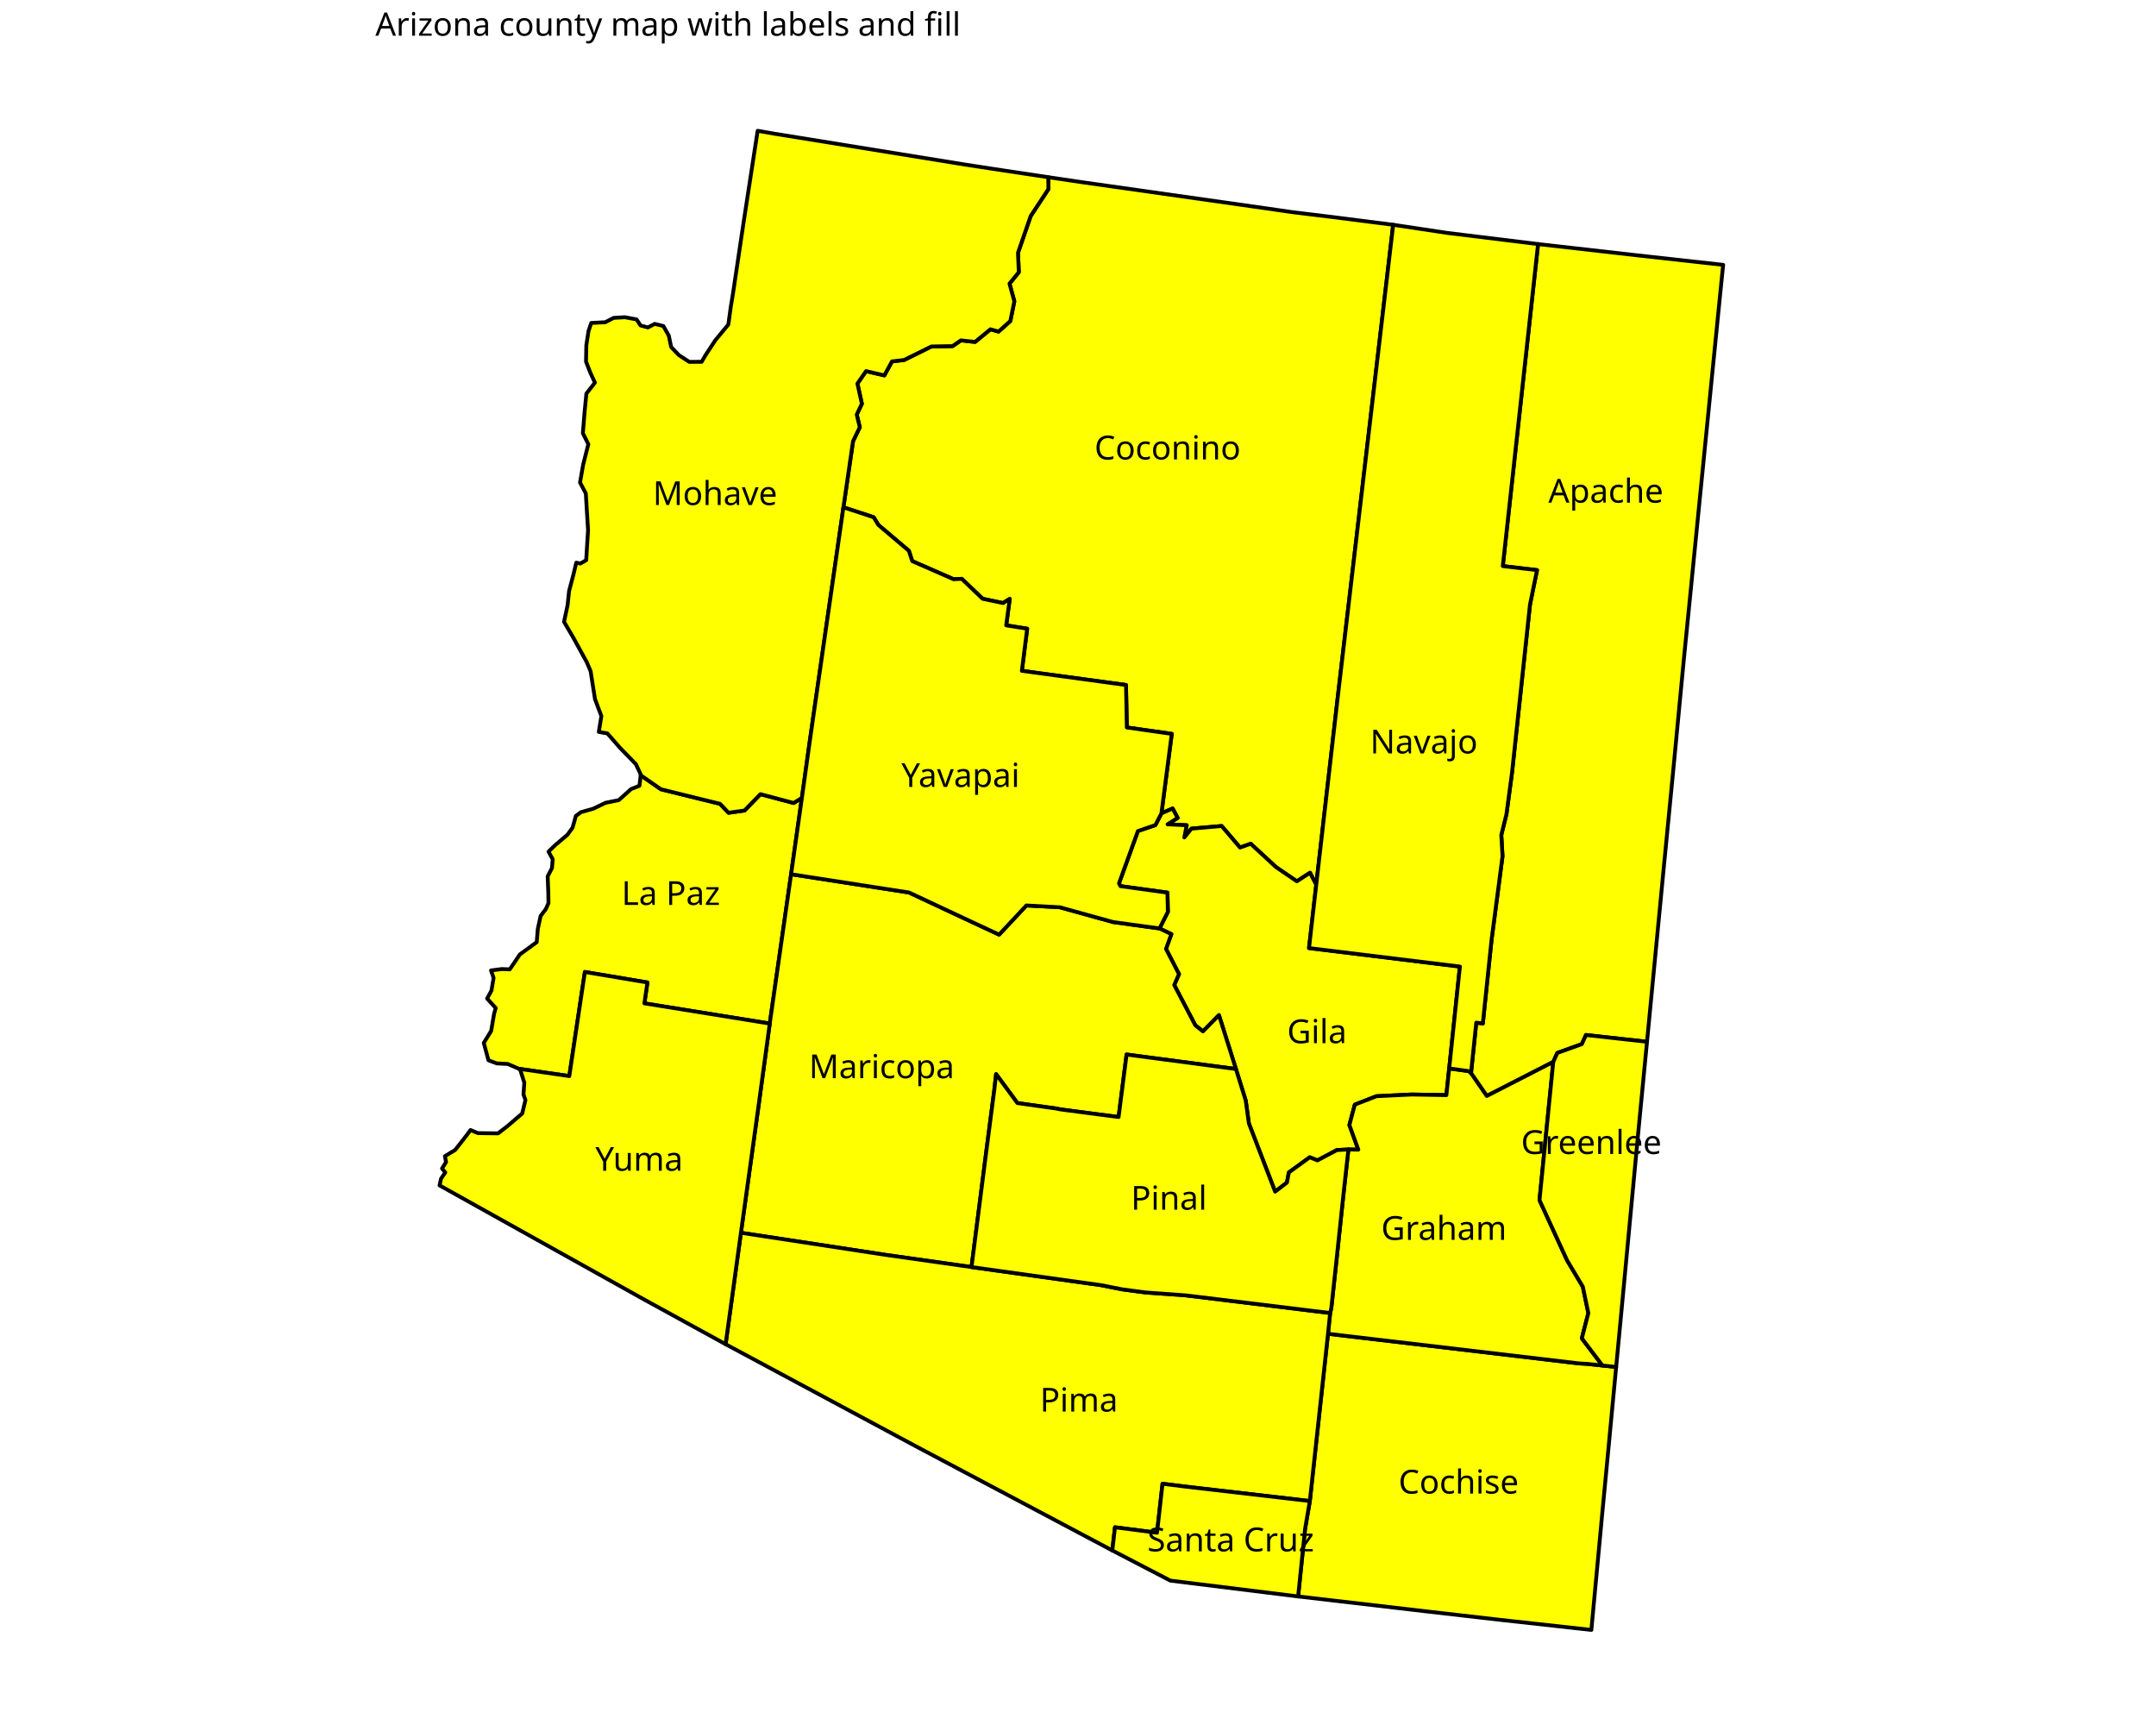
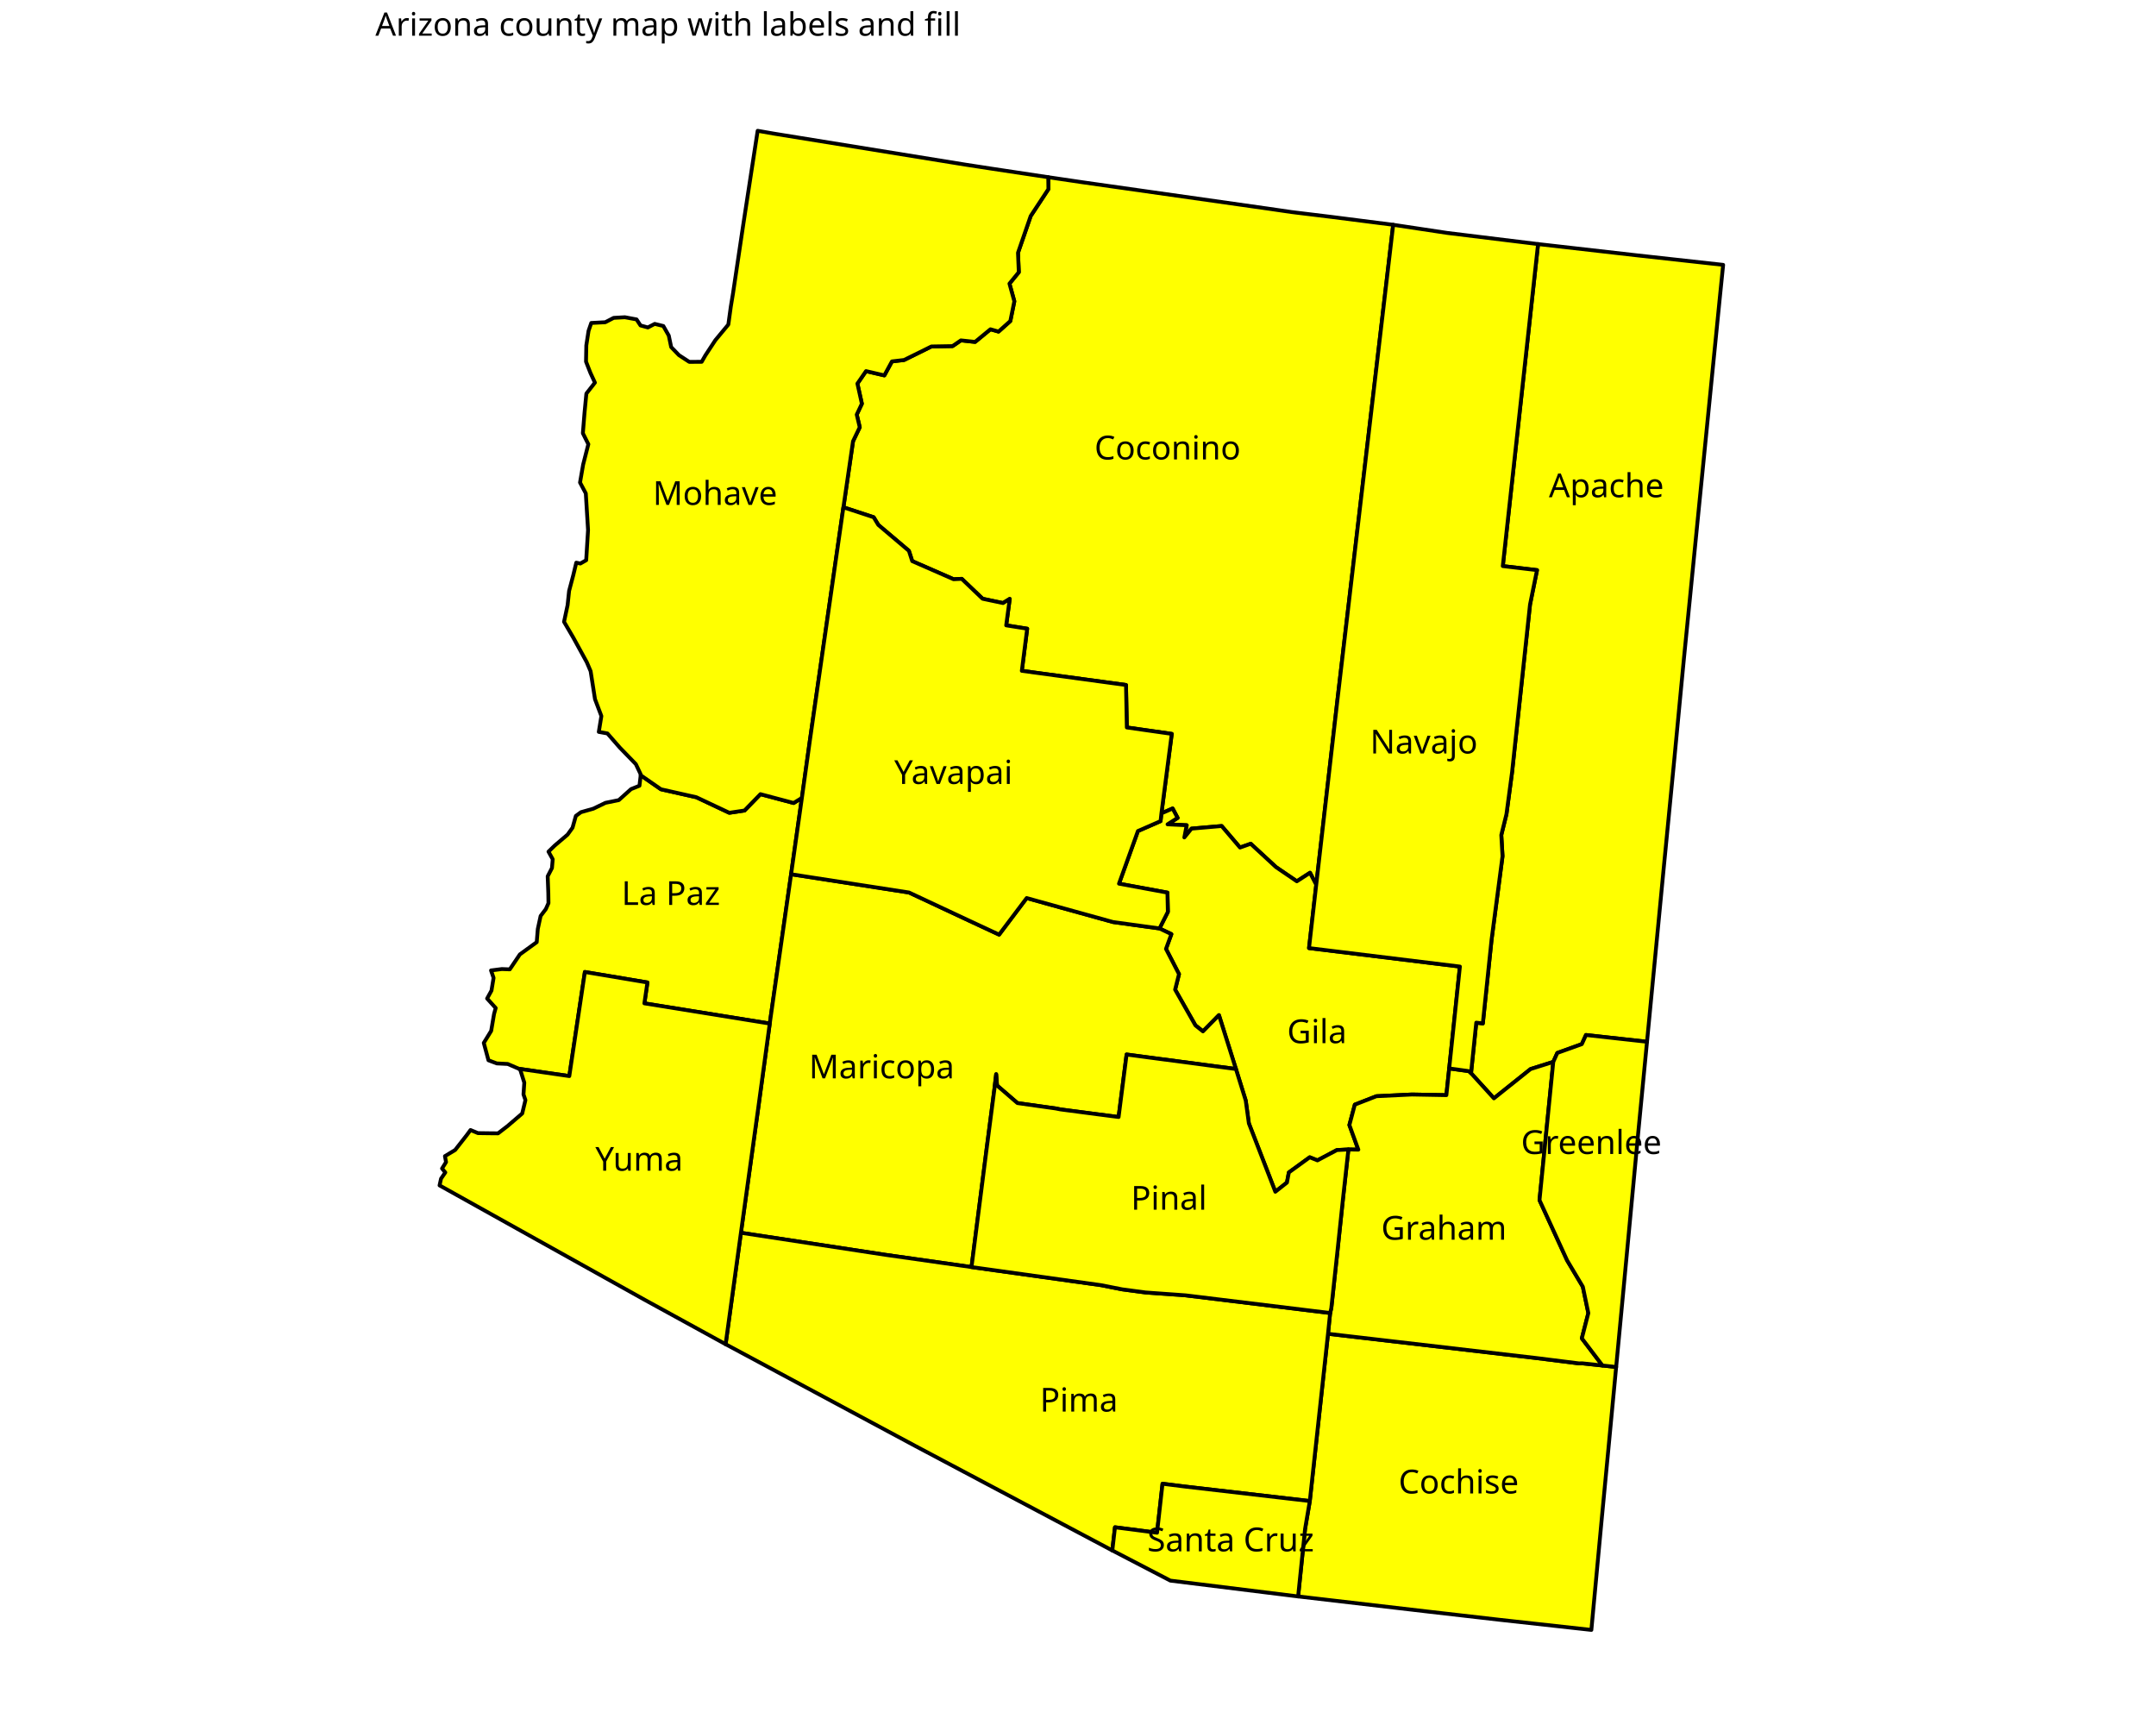
<svg xmlns="http://www.w3.org/2000/svg" class="svglite" data-engine-version="2.0" width="720.00pt" height="576.00pt" viewBox="0 0 720.00 576.00">
  <defs>
    <style type="text/css">
    .svglite line, .svglite polyline, .svglite polygon, .svglite path, .svglite rect, .svglite circle {
      fill: none;
      stroke: #000000;
      stroke-linecap: round;
      stroke-linejoin: round;
      stroke-miterlimit: 10.00;
    }
  </style>
  </defs>
  <rect width="100%" height="100%" style="stroke: none; fill: #FFFFFF;" />
  <defs>
    <clipPath id="cpMC4wMHw3MjAuMDB8MC4wMHw1NzYuMDA=">
      <rect x="0.00" y="0.00" width="720.00" height="576.00" />
    </clipPath>
  </defs>
  <g clip-path="url(#cpMC4wMHw3MjAuMDB8MC4wMHw1NzYuMDA=)">
</g>
  <defs>
    <clipPath id="cpMTE4LjY0fDYwMS4zNnwwLjAwfDU3Ni4wMA==">
      <rect x="118.64" y="0.00" width="482.73" height="576.00" />
    </clipPath>
  </defs>
  <g clip-path="url(#cpMTE4LjY0fDYwMS4zNnwwLjAwfDU3Ni4wMA==)">
</g>
  <g clip-path="url(#cpMC4wMHw3MjAuMDB8MC4wMHw1NzYuMDA=)">
</g>
  <defs>
    <clipPath id="cpMTI1LjM2fDU5Ni44OHwxOC42NHw1NjkuMjg=">
      <rect x="125.36" y="18.64" width="471.52" height="550.63" />
    </clipPath>
  </defs>
  <g clip-path="url(#cpMTI1LjM2fDU5Ni44OHwxOC42NHw1NjkuMjg=)">
-     <path d="M 513.64 81.50 L 546.32 85.21 L 575.45 88.44 L 574.43 98.48 L 568.35 159.53 L 567.43 168.74 L 566.45 178.64 L 564.33 200.03 L 562.32 220.21 L 560.87 235.36 L 559.22 252.73 L 559.22 252.74 L 556.24 283.35 L 555.79 287.93 L 550.78 340.01 L 550.02 347.86 L 529.64 345.60 L 528.25 348.65 L 520.07 351.59 L 518.72 354.58 L 496.51 365.96 L 491.25 358.35 L 493.00 341.48 L 495.19 341.74 L 498.11 313.76 L 501.77 285.89 L 501.36 278.82 L 503.08 271.87 L 504.96 257.83 L 510.94 201.89 L 513.29 190.37 L 501.86 189.02 L 513.64 81.50 Z" style="fill-rule: evenodd; fill: #FFFF00; stroke-width: 1.28; stroke-linecap: butt;" />
-     <path d="M 435.83 510.55 L 437.42 501.22 L 443.49 445.37 L 527.34 455.26 L 530.20 455.43 L 535.15 455.96 L 539.72 456.45 L 537.12 483.93 L 534.92 507.01 L 531.44 544.25 L 500.54 540.84 L 477.26 538.17 L 433.51 533.07 L 434.06 527.72 L 435.83 510.55 Z" style="fill-rule: evenodd; fill: #FFFF00; stroke-width: 1.28; stroke-linecap: butt;" />
-     <path d="M 289.22 123.92 L 295.33 125.35 L 297.88 120.68 L 301.91 120.21 L 311.05 115.69 L 318.11 115.57 L 320.89 113.66 L 325.63 114.17 L 330.76 109.95 L 333.46 110.72 L 337.40 107.20 L 338.74 100.61 L 337.12 94.71 L 340.23 90.89 L 339.96 84.41 L 344.20 72.13 L 350.12 63.14 L 350.07 59.17 L 361.70 60.89 L 422.53 69.53 L 422.99 69.59 L 431.20 70.79 L 432.98 71.01 L 444.88 72.46 L 465.26 75.06 L 446.67 233.47 L 439.56 295.43 L 437.48 291.43 L 433.08 294.28 L 426.11 289.53 L 417.67 281.74 L 414.11 283.01 L 407.97 275.82 L 397.90 276.69 L 395.51 279.63 L 396.29 275.56 L 389.92 275.25 L 393.27 273.11 L 391.60 269.96 L 387.86 271.60 L 391.31 245.05 L 376.31 242.91 L 376.03 228.73 L 341.25 224.00 L 343.03 209.93 L 336.02 208.81 L 337.20 199.98 L 334.96 201.37 L 328.14 199.93 L 321.17 193.28 L 318.44 193.41 L 304.64 187.37 L 303.53 183.93 L 293.31 175.27 L 291.76 172.71 L 281.66 169.39 L 284.87 147.34 L 287.12 142.67 L 286.11 138.44 L 287.82 134.81 L 286.33 128.09 L 289.22 123.92 Z" style="fill-rule: evenodd; fill: #FFFF00; stroke-width: 1.28; stroke-linecap: butt;" />
-     <path d="M 373.69 294.96 L 380.01 277.49 L 385.84 275.51 L 387.86 271.60 L 391.60 269.96 L 393.27 273.11 L 389.92 275.25 L 396.29 275.56 L 395.51 279.63 L 397.90 276.69 L 407.97 275.82 L 414.11 283.01 L 417.67 281.74 L 426.11 289.53 L 433.08 294.28 L 437.48 291.43 L 439.56 295.43 L 437.15 316.58 L 487.54 322.75 L 483.96 356.76 L 483.02 365.68 L 471.51 365.47 L 459.66 366.04 L 452.45 368.85 L 450.63 375.66 L 453.62 383.88 L 450.30 383.82 L 446.45 384.02 L 439.96 387.47 L 437.39 386.43 L 430.42 391.49 L 429.78 394.87 L 425.83 397.91 L 417.06 375.11 L 416.01 367.48 L 412.74 356.96 L 407.07 338.97 L 401.73 344.39 L 399.18 342.37 L 392.13 328.90 L 393.73 325.27 L 389.38 316.85 L 391.18 311.92 L 387.21 310.02 L 390.01 304.49 L 389.87 298.06 L 374.17 295.89 L 373.69 294.96 Z" style="fill-rule: evenodd; fill: #FFFF00; stroke-width: 1.28; stroke-linecap: butt;" />
-     <path d="M 452.45 368.85 L 459.66 366.04 L 471.51 365.47 L 483.02 365.68 L 483.96 356.76 L 490.51 357.67 L 491.25 358.35 L 496.51 365.96 L 518.72 354.58 L 514.12 400.74 L 523.34 420.85 L 528.59 429.65 L 530.43 438.46 L 528.26 446.89 L 535.15 455.96 L 530.20 455.43 L 527.34 455.26 L 443.49 445.37 L 444.20 438.43 L 444.59 436.81 L 446.64 417.81 L 448.47 400.45 L 450.30 383.82 L 453.62 383.88 L 450.63 375.66 L 452.45 368.85 Z" style="fill-rule: evenodd; fill: #FFFF00; stroke-width: 1.28; stroke-linecap: butt;" />
+     <path d="M 513.64 81.50 L 546.32 85.22 L 575.45 88.44 L 574.43 98.48 L 568.35 159.53 L 567.43 168.74 L 566.45 178.64 L 564.33 200.03 L 562.32 220.21 L 560.87 235.36 L 559.22 252.73 L 559.22 252.74 L 556.24 283.35 L 555.79 287.93 L 550.78 340.01 L 550.02 347.86 L 529.64 345.60 L 528.25 348.65 L 520.07 351.59 L 518.72 354.58 L 511.14 356.97 L 498.90 366.75 L 491.25 358.35 L 493.00 341.48 L 495.19 341.74 L 498.11 313.76 L 501.77 285.89 L 501.36 278.82 L 503.08 271.87 L 504.96 257.83 L 510.95 201.89 L 513.29 190.37 L 501.86 189.02 L 513.64 81.50 Z" style="fill-rule: evenodd; fill: #FFFF00; stroke-width: 1.28; stroke-linecap: butt;" />
+     <path d="M 435.83 510.55 L 437.41 501.22 L 443.49 445.37 L 513.34 453.50 L 527.34 455.26 L 528.36 455.23 L 535.15 455.96 L 539.72 456.45 L 537.12 483.93 L 534.92 507.01 L 531.44 544.25 L 500.54 540.84 L 477.26 538.17 L 433.51 533.07 L 434.06 527.72 L 435.83 510.55 Z" style="fill-rule: evenodd; fill: #FFFF00; stroke-width: 1.28; stroke-linecap: butt;" />
+     <path d="M 289.21 123.92 L 295.33 125.35 L 297.87 120.68 L 301.91 120.21 L 311.05 115.69 L 318.11 115.57 L 320.89 113.66 L 325.63 114.17 L 330.76 109.95 L 333.46 110.72 L 337.40 107.20 L 338.74 100.61 L 337.11 94.71 L 340.23 90.89 L 339.96 84.41 L 344.20 72.13 L 350.12 63.14 L 350.07 59.17 L 361.70 60.89 L 422.53 69.53 L 422.99 69.59 L 431.20 70.79 L 432.98 71.01 L 444.88 72.46 L 465.26 75.06 L 446.67 233.47 L 439.56 295.43 L 437.48 291.43 L 433.08 294.28 L 426.11 289.53 L 417.67 281.74 L 414.11 283.01 L 407.97 275.82 L 397.90 276.69 L 395.51 279.63 L 396.29 275.56 L 389.91 275.25 L 393.27 273.11 L 391.60 269.96 L 387.86 271.60 L 391.31 245.05 L 376.31 242.91 L 376.03 228.73 L 341.24 224.00 L 343.03 209.93 L 336.02 208.81 L 337.20 199.98 L 334.96 201.37 L 328.14 199.93 L 321.17 193.28 L 318.44 193.41 L 304.64 187.37 L 303.53 183.93 L 293.31 175.27 L 291.76 172.71 L 281.66 169.39 L 284.87 147.34 L 287.11 142.67 L 286.11 138.44 L 287.82 134.81 L 286.33 128.09 L 289.21 123.92 Z" style="fill-rule: evenodd; fill: #FFFF00; stroke-width: 1.28; stroke-linecap: butt;" />
+     <path d="M 380.01 277.49 L 387.57 274.19 L 387.86 271.60 L 391.60 269.96 L 393.27 273.11 L 389.91 275.25 L 396.29 275.56 L 395.51 279.63 L 397.90 276.69 L 407.97 275.82 L 414.11 283.01 L 417.67 281.74 L 426.11 289.53 L 433.08 294.28 L 437.48 291.43 L 439.56 295.43 L 437.15 316.58 L 487.54 322.75 L 483.96 356.76 L 483.02 365.68 L 471.51 365.47 L 459.66 366.04 L 452.45 368.85 L 450.63 375.66 L 453.62 383.88 L 450.30 383.82 L 446.45 384.02 L 439.96 387.47 L 437.39 386.43 L 430.42 391.49 L 429.78 394.87 L 425.90 397.94 L 417.06 375.11 L 416.01 367.48 L 412.74 356.96 L 407.07 338.97 L 401.73 344.39 L 399.21 342.38 L 392.43 330.45 L 393.73 325.27 L 389.38 316.85 L 391.18 311.92 L 387.21 310.02 L 390.01 304.49 L 389.87 298.06 L 373.69 295.07 L 380.01 277.49 Z" style="fill-rule: evenodd; fill: #FFFF00; stroke-width: 1.28; stroke-linecap: butt;" />
+     <path d="M 452.45 368.85 L 459.66 366.04 L 471.51 365.47 L 483.02 365.68 L 483.96 356.76 L 490.54 357.67 L 491.25 358.35 L 498.90 366.75 L 511.14 356.97 L 518.72 354.58 L 514.12 400.74 L 523.34 420.85 L 528.59 429.65 L 530.43 438.46 L 528.26 446.89 L 535.15 455.96 L 528.36 455.23 L 527.34 455.26 L 513.34 453.50 L 443.49 445.37 L 444.20 438.43 L 444.59 436.81 L 446.64 417.81 L 448.47 400.45 L 450.30 383.82 L 453.62 383.88 L 450.63 375.66 L 452.45 368.85 Z" style="fill-rule: evenodd; fill: #FFFF00; stroke-width: 1.28; stroke-linecap: butt;" />
    <path d="M 518.72 354.58 L 520.07 351.59 L 528.25 348.65 L 529.64 345.60 L 550.02 347.86 L 547.17 377.42 L 545.65 393.56 L 545.65 393.57 L 542.39 428.22 L 542.39 428.24 L 539.72 456.45 L 535.15 455.96 L 528.26 446.89 L 530.43 438.46 L 528.59 429.65 L 523.34 420.85 L 514.12 400.74 L 518.72 354.58 Z" style="fill-rule: evenodd; fill: #FFFF00; stroke-width: 1.28; stroke-linecap: butt;" />
-     <path d="M 163.98 324.04 L 167.59 323.58 L 170.24 323.68 L 170.78 322.89 L 173.62 318.69 L 179.24 314.60 L 179.60 310.20 L 180.54 305.85 L 182.28 303.56 L 183.16 301.57 L 183.11 298.17 L 182.90 292.60 L 184.34 289.85 L 184.58 286.91 L 183.17 284.37 L 185.22 282.37 L 189.53 278.70 L 191.20 276.38 L 192.01 273.54 L 192.31 272.45 L 194.01 271.20 L 198.14 270.03 L 202.21 268.07 L 206.65 267.17 L 210.73 263.50 L 213.55 262.37 L 213.96 258.86 L 220.73 263.55 L 240.47 268.41 L 243.30 271.39 L 248.63 270.64 L 253.95 265.18 L 265.03 268.13 L 267.79 266.44 L 264.19 291.92 L 257.06 341.78 L 215.19 335.03 L 216.21 328.06 L 195.32 324.56 L 190.12 359.32 L 173.29 356.88 L 169.54 355.27 L 165.90 355.09 L 163.12 354.04 L 161.56 348.24 L 164.03 344.22 L 164.99 338.57 L 165.54 336.59 L 162.67 333.42 L 164.13 330.77 L 164.83 326.52 L 163.98 324.04 Z" style="fill-rule: evenodd; fill: #FFFF00; stroke-width: 1.28; stroke-linecap: butt;" />
-     <path d="M 257.06 341.78 L 264.19 291.92 L 303.58 298.02 L 323.88 307.53 L 333.65 312.08 L 342.76 302.35 L 353.93 302.95 L 371.70 307.88 L 387.21 310.02 L 391.18 311.92 L 389.38 316.85 L 393.73 325.27 L 392.13 328.90 L 399.18 342.37 L 401.73 344.39 L 407.07 338.97 L 412.74 356.96 L 383.24 353.05 L 376.23 352.11 L 373.56 372.98 L 366.56 372.08 L 354.10 370.44 L 352.54 370.13 L 339.77 368.33 L 332.65 358.67 L 332.07 363.78 L 329.42 384.14 L 324.44 423.09 L 295.69 419.01 L 247.43 411.64 L 250.35 390.62 L 253.19 370.15 L 257.06 341.78 Z" style="fill-rule: evenodd; fill: #FFFF00; stroke-width: 1.28; stroke-linecap: butt;" />
-     <path d="M 196.55 110.47 L 197.45 107.84 L 202.13 107.60 L 204.94 106.14 L 208.69 105.93 L 212.58 106.66 L 213.91 108.67 L 216.35 109.34 L 218.65 108.15 L 221.52 108.86 L 223.34 112.06 L 224.14 115.90 L 226.75 118.60 L 230.19 120.84 L 234.33 120.81 L 235.56 118.67 L 238.90 113.60 L 243.23 108.37 L 244.06 102.36 L 244.81 97.82 L 248.14 75.47 L 251.08 56.29 L 253.02 43.67 L 258.44 44.62 L 322.56 55.00 L 326.88 55.66 L 331.36 56.35 L 349.65 59.11 L 350.07 59.17 L 350.12 63.14 L 344.20 72.13 L 339.96 84.41 L 340.23 90.89 L 337.12 94.71 L 338.74 100.61 L 337.40 107.20 L 333.46 110.72 L 330.76 109.95 L 325.63 114.17 L 320.89 113.66 L 318.11 115.57 L 311.05 115.69 L 301.91 120.21 L 297.88 120.68 L 295.33 125.35 L 289.22 123.92 L 286.33 128.09 L 287.82 134.81 L 286.11 138.44 L 287.12 142.67 L 284.87 147.34 L 281.66 169.39 L 281.44 170.98 L 270.51 246.92 L 267.79 266.44 L 265.03 268.13 L 253.95 265.18 L 248.63 270.64 L 243.30 271.39 L 240.47 268.41 L 220.73 263.55 L 213.96 258.86 L 213.99 258.63 L 212.34 255.15 L 206.96 249.61 L 202.85 244.91 L 199.97 244.39 L 200.83 239.10 L 198.70 233.46 L 197.24 224.12 L 195.96 221.13 L 191.45 212.91 L 188.36 207.63 L 189.55 202.07 L 190.05 197.32 L 191.44 192.08 L 192.45 187.88 L 193.81 188.17 L 195.76 187.06 L 196.38 176.99 L 195.63 164.75 L 193.70 161.12 L 194.75 155.13 L 196.02 150.12 L 196.48 148.33 L 194.65 144.66 L 195.19 137.98 L 195.82 131.43 L 198.68 127.77 L 197.16 124.48 L 195.70 120.75 L 195.80 115.33 L 196.49 110.84 L 196.55 110.47 Z" style="fill-rule: evenodd; fill: #FFFF00; stroke-width: 1.28; stroke-linecap: butt;" />
-     <path d="M 465.26 75.06 L 483.32 77.78 L 513.64 81.50 L 501.86 189.02 L 513.29 190.37 L 510.94 201.89 L 504.96 257.83 L 503.08 271.87 L 501.36 278.82 L 501.77 285.89 L 498.11 313.76 L 495.19 341.74 L 493.00 341.48 L 491.25 358.35 L 490.51 357.67 L 483.96 356.76 L 487.54 322.75 L 437.15 316.58 L 439.56 295.43 L 446.67 233.47 L 465.26 75.06 Z" style="fill-rule: evenodd; fill: #FFFF00; stroke-width: 1.28; stroke-linecap: butt;" />
-     <path d="M 247.43 411.64 L 295.69 419.01 L 324.44 423.09 L 367.73 429.14 L 374.75 430.53 L 382.55 431.57 L 395.90 432.53 L 444.20 438.43 L 443.49 445.37 L 437.42 501.22 L 395.56 496.36 L 388.23 495.44 L 386.40 511.80 L 372.35 509.98 L 371.46 517.72 L 305.64 482.82 L 242.32 448.85 L 247.43 411.64 Z" style="fill-rule: evenodd; fill: #FFFF00; stroke-width: 1.28; stroke-linecap: butt;" />
-     <path d="M 329.42 384.14 L 332.07 363.78 L 332.65 358.67 L 339.77 368.33 L 352.54 370.13 L 354.10 370.44 L 366.56 372.08 L 373.56 372.98 L 376.23 352.11 L 383.24 353.05 L 412.74 356.96 L 416.01 367.48 L 417.06 375.11 L 425.83 397.91 L 429.78 394.87 L 430.42 391.49 L 437.39 386.43 L 439.96 387.47 L 446.45 384.02 L 450.30 383.82 L 448.47 400.45 L 446.64 417.81 L 444.59 436.81 L 444.20 438.43 L 395.90 432.53 L 382.55 431.57 L 374.75 430.53 L 367.73 429.14 L 324.44 423.09 L 329.42 384.14 Z" style="fill-rule: evenodd; fill: #FFFF00; stroke-width: 1.28; stroke-linecap: butt;" />
-     <path d="M 372.35 509.98 L 386.40 511.80 L 388.23 495.44 L 395.56 496.36 L 437.42 501.22 L 435.83 510.55 L 434.06 527.72 L 433.51 533.07 L 390.84 527.79 L 371.46 517.72 L 372.35 509.98 Z" style="fill-rule: evenodd; fill: #FFFF00; stroke-width: 1.28; stroke-linecap: butt;" />
-     <path d="M 281.44 170.98 L 281.66 169.39 L 291.76 172.71 L 293.31 175.27 L 303.53 183.93 L 304.64 187.37 L 318.44 193.41 L 321.17 193.28 L 328.14 199.93 L 334.96 201.37 L 337.20 199.98 L 336.02 208.81 L 343.03 209.93 L 341.25 224.00 L 376.03 228.73 L 376.31 242.91 L 391.31 245.05 L 387.86 271.60 L 385.84 275.51 L 380.01 277.49 L 373.69 294.96 L 374.17 295.89 L 389.87 298.06 L 390.01 304.49 L 387.21 310.02 L 371.70 307.88 L 353.93 302.95 L 342.76 302.35 L 333.65 312.08 L 323.88 307.53 L 303.58 298.02 L 264.19 291.92 L 267.79 266.44 L 270.51 246.92 L 281.44 170.98 Z" style="fill-rule: evenodd; fill: #FFFF00; stroke-width: 1.28; stroke-linecap: butt;" />
+     <path d="M 163.98 324.04 L 167.59 323.58 L 170.24 323.68 L 170.78 322.89 L 173.61 318.69 L 179.24 314.60 L 179.60 310.20 L 180.54 305.85 L 182.28 303.56 L 183.16 301.57 L 183.11 298.17 L 182.90 292.60 L 184.33 289.85 L 184.58 286.91 L 183.17 284.37 L 185.22 282.37 L 189.53 278.70 L 191.20 276.38 L 192.00 273.54 L 192.31 272.45 L 194.01 271.20 L 198.14 270.03 L 202.21 268.07 L 206.65 267.17 L 210.73 263.50 L 213.55 262.37 L 213.96 258.86 L 220.73 263.55 L 232.55 266.21 L 243.55 271.40 L 248.63 270.64 L 253.95 265.18 L 265.03 268.13 L 267.79 266.44 L 264.19 291.92 L 257.06 341.78 L 215.19 335.03 L 216.21 328.06 L 195.32 324.56 L 190.12 359.32 L 173.29 356.88 L 169.54 355.27 L 165.90 355.09 L 163.12 354.04 L 161.56 348.24 L 164.03 344.22 L 164.99 338.57 L 165.54 336.59 L 162.67 333.42 L 164.13 330.77 L 164.83 326.52 L 163.98 324.04 Z" style="fill-rule: evenodd; fill: #FFFF00; stroke-width: 1.28; stroke-linecap: butt;" />
+     <path d="M 257.06 341.78 L 264.19 291.92 L 303.57 298.02 L 323.88 307.53 L 333.65 312.08 L 342.86 299.87 L 353.92 302.95 L 371.70 307.88 L 387.21 310.02 L 391.18 311.92 L 389.38 316.85 L 393.73 325.27 L 392.43 330.45 L 399.21 342.38 L 401.73 344.39 L 407.07 338.97 L 412.74 356.96 L 383.24 353.05 L 376.23 352.11 L 373.56 372.98 L 366.56 372.08 L 354.10 370.44 L 352.54 370.13 L 339.77 368.33 L 332.96 362.45 L 332.67 358.69 L 332.07 363.78 L 329.42 384.14 L 324.44 423.09 L 295.68 419.00 L 247.43 411.64 L 250.35 390.62 L 253.19 370.15 L 257.06 341.78 Z" style="fill-rule: evenodd; fill: #FFFF00; stroke-width: 1.28; stroke-linecap: butt;" />
+     <path d="M 196.55 110.47 L 197.45 107.84 L 202.13 107.60 L 204.94 106.14 L 208.68 105.93 L 212.58 106.66 L 213.90 108.67 L 216.35 109.34 L 218.65 108.15 L 221.52 108.86 L 223.34 112.06 L 224.14 115.90 L 226.75 118.60 L 230.19 120.84 L 234.33 120.81 L 235.56 118.67 L 238.89 113.60 L 243.23 108.37 L 244.06 102.36 L 244.81 97.82 L 248.14 75.47 L 251.08 56.29 L 253.02 43.67 L 258.44 44.62 L 322.56 55.00 L 326.88 55.66 L 331.36 56.35 L 349.65 59.11 L 350.07 59.17 L 350.12 63.14 L 344.20 72.13 L 339.96 84.41 L 340.23 90.89 L 337.11 94.71 L 338.74 100.61 L 337.40 107.20 L 333.46 110.72 L 330.76 109.95 L 325.63 114.17 L 320.89 113.66 L 318.11 115.57 L 311.05 115.69 L 301.91 120.21 L 297.87 120.68 L 295.33 125.35 L 289.21 123.92 L 286.33 128.09 L 287.82 134.81 L 286.11 138.44 L 287.11 142.67 L 284.87 147.34 L 281.66 169.39 L 281.43 170.97 L 270.51 246.92 L 267.79 266.44 L 265.03 268.13 L 253.95 265.18 L 248.63 270.64 L 243.55 271.40 L 232.55 266.21 L 220.73 263.55 L 213.96 258.86 L 213.99 258.63 L 212.34 255.15 L 206.96 249.61 L 202.85 244.91 L 199.97 244.39 L 200.83 239.10 L 198.70 233.46 L 197.24 224.12 L 195.96 221.13 L 191.45 212.91 L 188.36 207.63 L 189.55 202.07 L 190.05 197.32 L 191.44 192.08 L 192.45 187.88 L 193.81 188.17 L 195.76 187.06 L 196.38 176.99 L 195.63 164.75 L 193.70 161.12 L 194.74 155.13 L 196.02 150.12 L 196.48 148.33 L 194.65 144.66 L 195.19 137.98 L 195.82 131.42 L 198.68 127.77 L 197.16 124.48 L 195.70 120.75 L 195.80 115.33 L 196.49 110.84 L 196.55 110.47 Z" style="fill-rule: evenodd; fill: #FFFF00; stroke-width: 1.28; stroke-linecap: butt;" />
+     <path d="M 465.26 75.06 L 483.31 77.78 L 513.64 81.50 L 501.86 189.02 L 513.29 190.37 L 510.95 201.89 L 504.96 257.83 L 503.08 271.87 L 501.36 278.82 L 501.77 285.89 L 498.11 313.76 L 495.19 341.74 L 493.00 341.48 L 491.25 358.35 L 490.54 357.67 L 483.96 356.76 L 487.54 322.75 L 437.15 316.58 L 439.56 295.43 L 446.67 233.47 L 465.26 75.06 Z" style="fill-rule: evenodd; fill: #FFFF00; stroke-width: 1.28; stroke-linecap: butt;" />
+     <path d="M 247.43 411.64 L 295.68 419.00 L 324.44 423.09 L 367.73 429.14 L 374.75 430.53 L 382.55 431.57 L 395.90 432.53 L 444.20 438.43 L 443.49 445.37 L 437.41 501.22 L 395.55 496.36 L 388.23 495.44 L 386.40 511.80 L 372.35 509.98 L 371.46 517.72 L 305.64 482.82 L 242.32 448.85 L 247.43 411.64 Z" style="fill-rule: evenodd; fill: #FFFF00; stroke-width: 1.28; stroke-linecap: butt;" />
+     <path d="M 329.42 384.14 L 332.07 363.78 L 332.67 358.69 L 332.96 362.45 L 339.77 368.33 L 352.54 370.13 L 354.10 370.44 L 366.56 372.08 L 373.56 372.98 L 376.23 352.11 L 383.24 353.05 L 412.74 356.96 L 416.01 367.48 L 417.06 375.11 L 425.90 397.94 L 429.78 394.87 L 430.42 391.49 L 437.39 386.43 L 439.96 387.47 L 446.45 384.02 L 450.30 383.82 L 448.47 400.45 L 446.64 417.81 L 444.59 436.81 L 444.20 438.43 L 395.90 432.53 L 382.55 431.57 L 374.75 430.53 L 367.73 429.14 L 324.44 423.09 L 329.42 384.14 Z" style="fill-rule: evenodd; fill: #FFFF00; stroke-width: 1.28; stroke-linecap: butt;" />
+     <path d="M 372.35 509.98 L 386.40 511.80 L 388.23 495.44 L 395.55 496.36 L 437.41 501.22 L 435.83 510.55 L 434.06 527.72 L 433.51 533.07 L 390.84 527.79 L 371.46 517.72 L 372.35 509.98 Z" style="fill-rule: evenodd; fill: #FFFF00; stroke-width: 1.28; stroke-linecap: butt;" />
+     <path d="M 281.43 170.97 L 281.66 169.39 L 291.76 172.71 L 293.31 175.27 L 303.53 183.93 L 304.64 187.37 L 318.44 193.41 L 321.17 193.28 L 328.14 199.93 L 334.96 201.37 L 337.20 199.98 L 336.02 208.81 L 343.03 209.93 L 341.24 224.00 L 376.03 228.73 L 376.31 242.91 L 391.31 245.05 L 387.86 271.60 L 387.57 274.19 L 380.01 277.49 L 373.69 295.07 L 389.87 298.06 L 390.01 304.49 L 387.21 310.02 L 371.70 307.88 L 353.92 302.95 L 342.86 299.87 L 333.65 312.08 L 323.88 307.53 L 303.57 298.02 L 264.19 291.92 L 267.79 266.44 L 270.51 246.92 L 281.43 170.97 Z" style="fill-rule: evenodd; fill: #FFFF00; stroke-width: 1.28; stroke-linecap: butt;" />
    <path d="M 148.96 388.04 L 148.59 386.05 L 151.99 384.00 L 155.91 378.99 L 157.13 377.33 L 159.62 378.36 L 163.21 378.41 L 166.33 378.44 L 168.72 376.60 L 169.39 376.09 L 174.39 371.81 L 175.47 367.34 L 174.82 365.44 L 175.09 361.51 L 173.69 357.06 L 173.29 356.88 L 190.12 359.32 L 195.32 324.56 L 216.21 328.06 L 215.19 335.03 L 257.06 341.78 L 253.19 370.15 L 250.35 390.62 L 247.43 411.64 L 242.32 448.85 L 215.26 434.01 L 146.79 395.82 L 147.29 393.56 L 148.71 391.50 L 147.62 390.18 L 148.96 388.04 Z" style="fill-rule: evenodd; fill: #FFFF00; stroke-width: 1.28; stroke-linecap: butt;" />
-     <text x="536.27" y="167.84" text-anchor="middle" style="font-size: 11.04px; font-family: sans;" textLength="37.45px" lengthAdjust="spacingAndGlyphs">Apache</text>
-     <text x="487.11" y="498.72" text-anchor="middle" style="font-size: 11.04px; font-family: sans;" textLength="39.90px" lengthAdjust="spacingAndGlyphs">Cochise</text>
+     <text x="536.45" y="166.04" text-anchor="middle" style="font-size: 11.04px; font-family: sans;" textLength="37.45px" lengthAdjust="spacingAndGlyphs">Apache</text>
+     <text x="487.12" y="498.68" text-anchor="middle" style="font-size: 11.04px; font-family: sans;" textLength="39.90px" lengthAdjust="spacingAndGlyphs">Cochise</text>
    <text x="389.91" y="153.41" text-anchor="middle" style="font-size: 11.04px; font-family: sans;" textLength="46.65px" lengthAdjust="spacingAndGlyphs">Coconino</text>
    <text x="439.80" y="348.33" text-anchor="middle" style="font-size: 11.04px; font-family: sans;" textLength="19.63px" lengthAdjust="spacingAndGlyphs">Gila</text>
-     <text x="482.19" y="414.01" text-anchor="middle" style="font-size: 11.04px; font-family: sans;" textLength="39.89px" lengthAdjust="spacingAndGlyphs">Graham</text>
+     <text x="482.20" y="413.95" text-anchor="middle" style="font-size: 11.04px; font-family: sans;" textLength="39.89px" lengthAdjust="spacingAndGlyphs">Graham</text>
    <text x="531.42" y="385.33" text-anchor="middle" style="font-size: 11.04px; font-family: sans;" textLength="45.42px" lengthAdjust="spacingAndGlyphs">Greenlee</text>
    <text x="224.02" y="302.17" text-anchor="middle" style="font-size: 11.04px; font-family: sans;" textLength="34.38px" lengthAdjust="spacingAndGlyphs">La Paz</text>
-     <text x="294.44" y="360.03" text-anchor="middle" style="font-size: 11.04px; font-family: sans;" textLength="45.41px" lengthAdjust="spacingAndGlyphs">Maricopa</text>
-     <text x="238.80" y="168.63" text-anchor="middle" style="font-size: 11.04px; font-family: sans;" textLength="39.29px" lengthAdjust="spacingAndGlyphs">Mohave</text>
-     <text x="475.50" y="251.58" text-anchor="middle" style="font-size: 11.04px; font-family: sans;" textLength="34.37px" lengthAdjust="spacingAndGlyphs">Navajo</text>
+     <text x="294.44" y="360.07" text-anchor="middle" style="font-size: 11.04px; font-family: sans;" textLength="45.41px" lengthAdjust="spacingAndGlyphs">Maricopa</text>
+     <text x="238.80" y="168.59" text-anchor="middle" style="font-size: 11.04px; font-family: sans;" textLength="39.29px" lengthAdjust="spacingAndGlyphs">Mohave</text>
+     <text x="475.50" y="251.59" text-anchor="middle" style="font-size: 11.04px; font-family: sans;" textLength="34.37px" lengthAdjust="spacingAndGlyphs">Navajo</text>
    <text x="360.31" y="471.34" text-anchor="middle" style="font-size: 11.04px; font-family: sans;" textLength="25.16px" lengthAdjust="spacingAndGlyphs">Pima</text>
    <text x="390.37" y="403.93" text-anchor="middle" style="font-size: 11.04px; font-family: sans;" textLength="24.55px" lengthAdjust="spacingAndGlyphs">Pinal</text>
-     <text x="410.98" y="518.01" text-anchor="middle" style="font-size: 11.04px; font-family: sans;" textLength="55.24px" lengthAdjust="spacingAndGlyphs">Santa Cruz</text>
-     <text x="320.78" y="262.77" text-anchor="middle" style="font-size: 11.04px; font-family: sans;" textLength="39.90px" lengthAdjust="spacingAndGlyphs">Yavapai</text>
-     <text x="213.44" y="390.93" text-anchor="middle" style="font-size: 11.04px; font-family: sans;" textLength="28.85px" lengthAdjust="spacingAndGlyphs">Yuma</text>
+     <text x="410.97" y="518.01" text-anchor="middle" style="font-size: 11.04px; font-family: sans;" textLength="55.24px" lengthAdjust="spacingAndGlyphs">Santa Cruz</text>
+     <text x="318.39" y="261.77" text-anchor="middle" style="font-size: 11.04px; font-family: sans;" textLength="39.90px" lengthAdjust="spacingAndGlyphs">Yavapai</text>
+     <text x="213.44" y="390.92" text-anchor="middle" style="font-size: 11.04px; font-family: sans;" textLength="28.85px" lengthAdjust="spacingAndGlyphs">Yuma</text>
  </g>
  <g clip-path="url(#cpMC4wMHw3MjAuMDB8MC4wMHw1NzYuMDA=)">
    <text x="125.36" y="11.92" style="font-size: 10.80px; font-family: sans;" textLength="183.11px" lengthAdjust="spacingAndGlyphs">Arizona county map with labels and fill</text>
  </g>
</svg>
